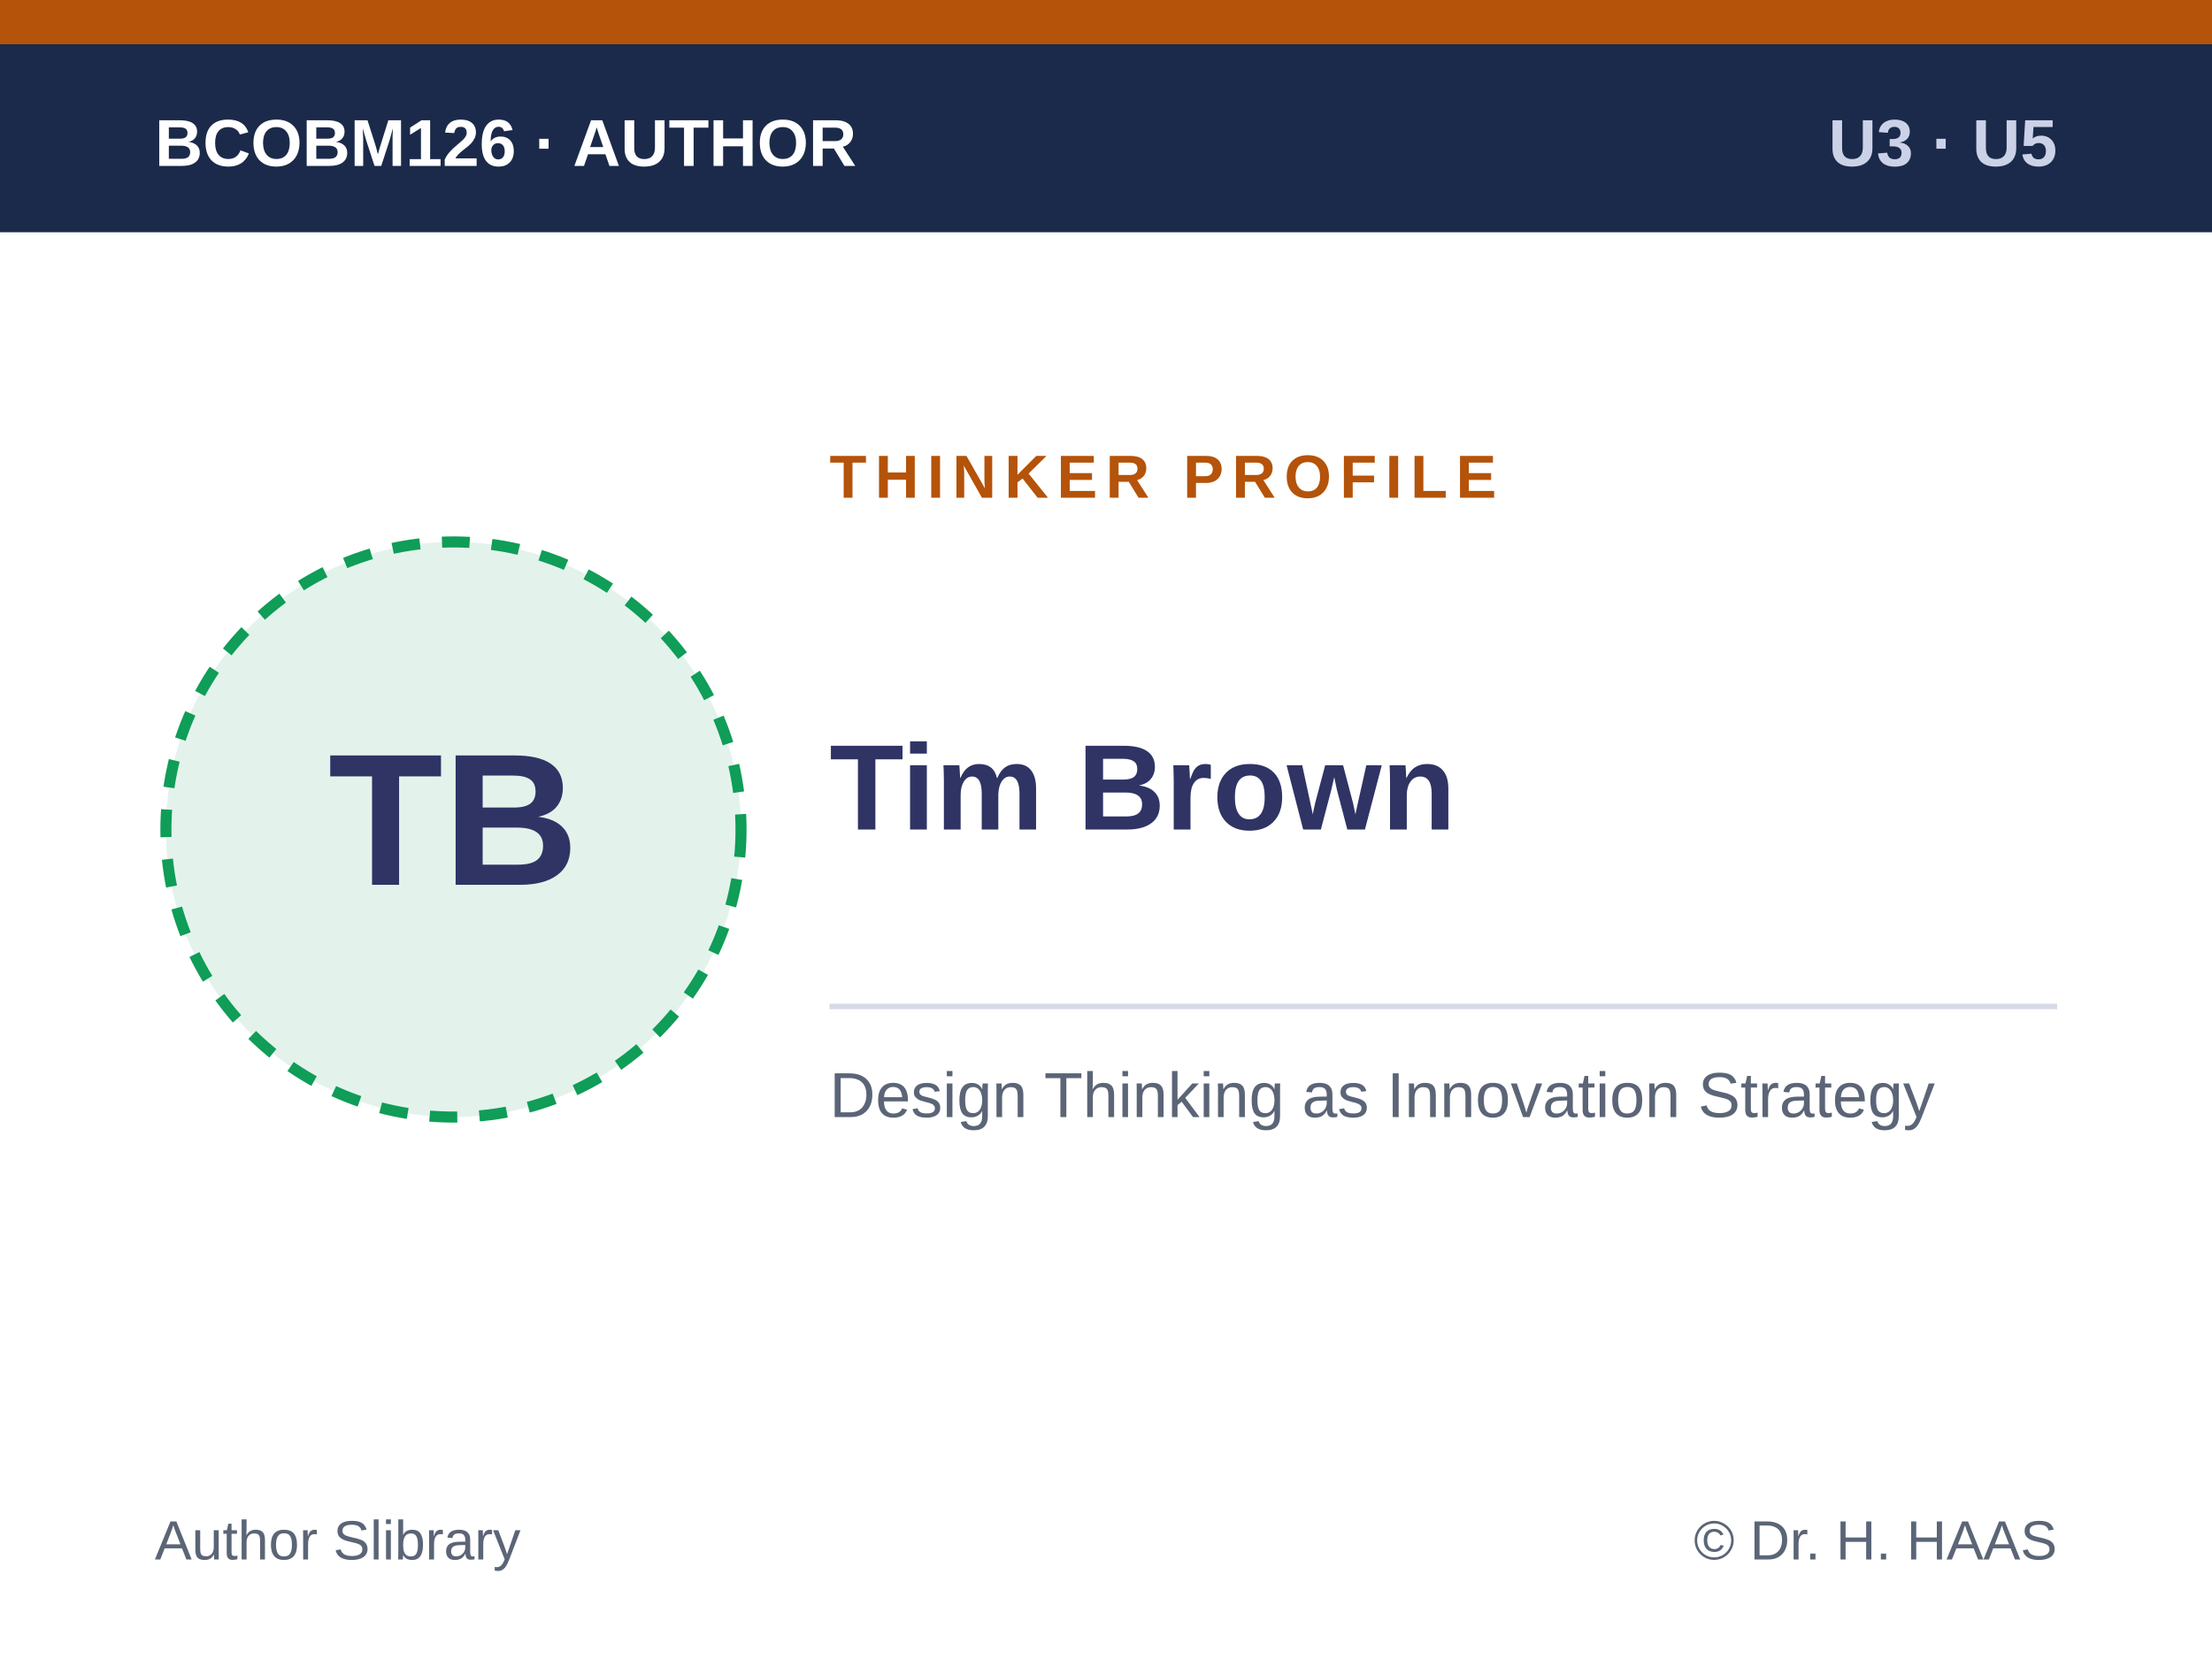
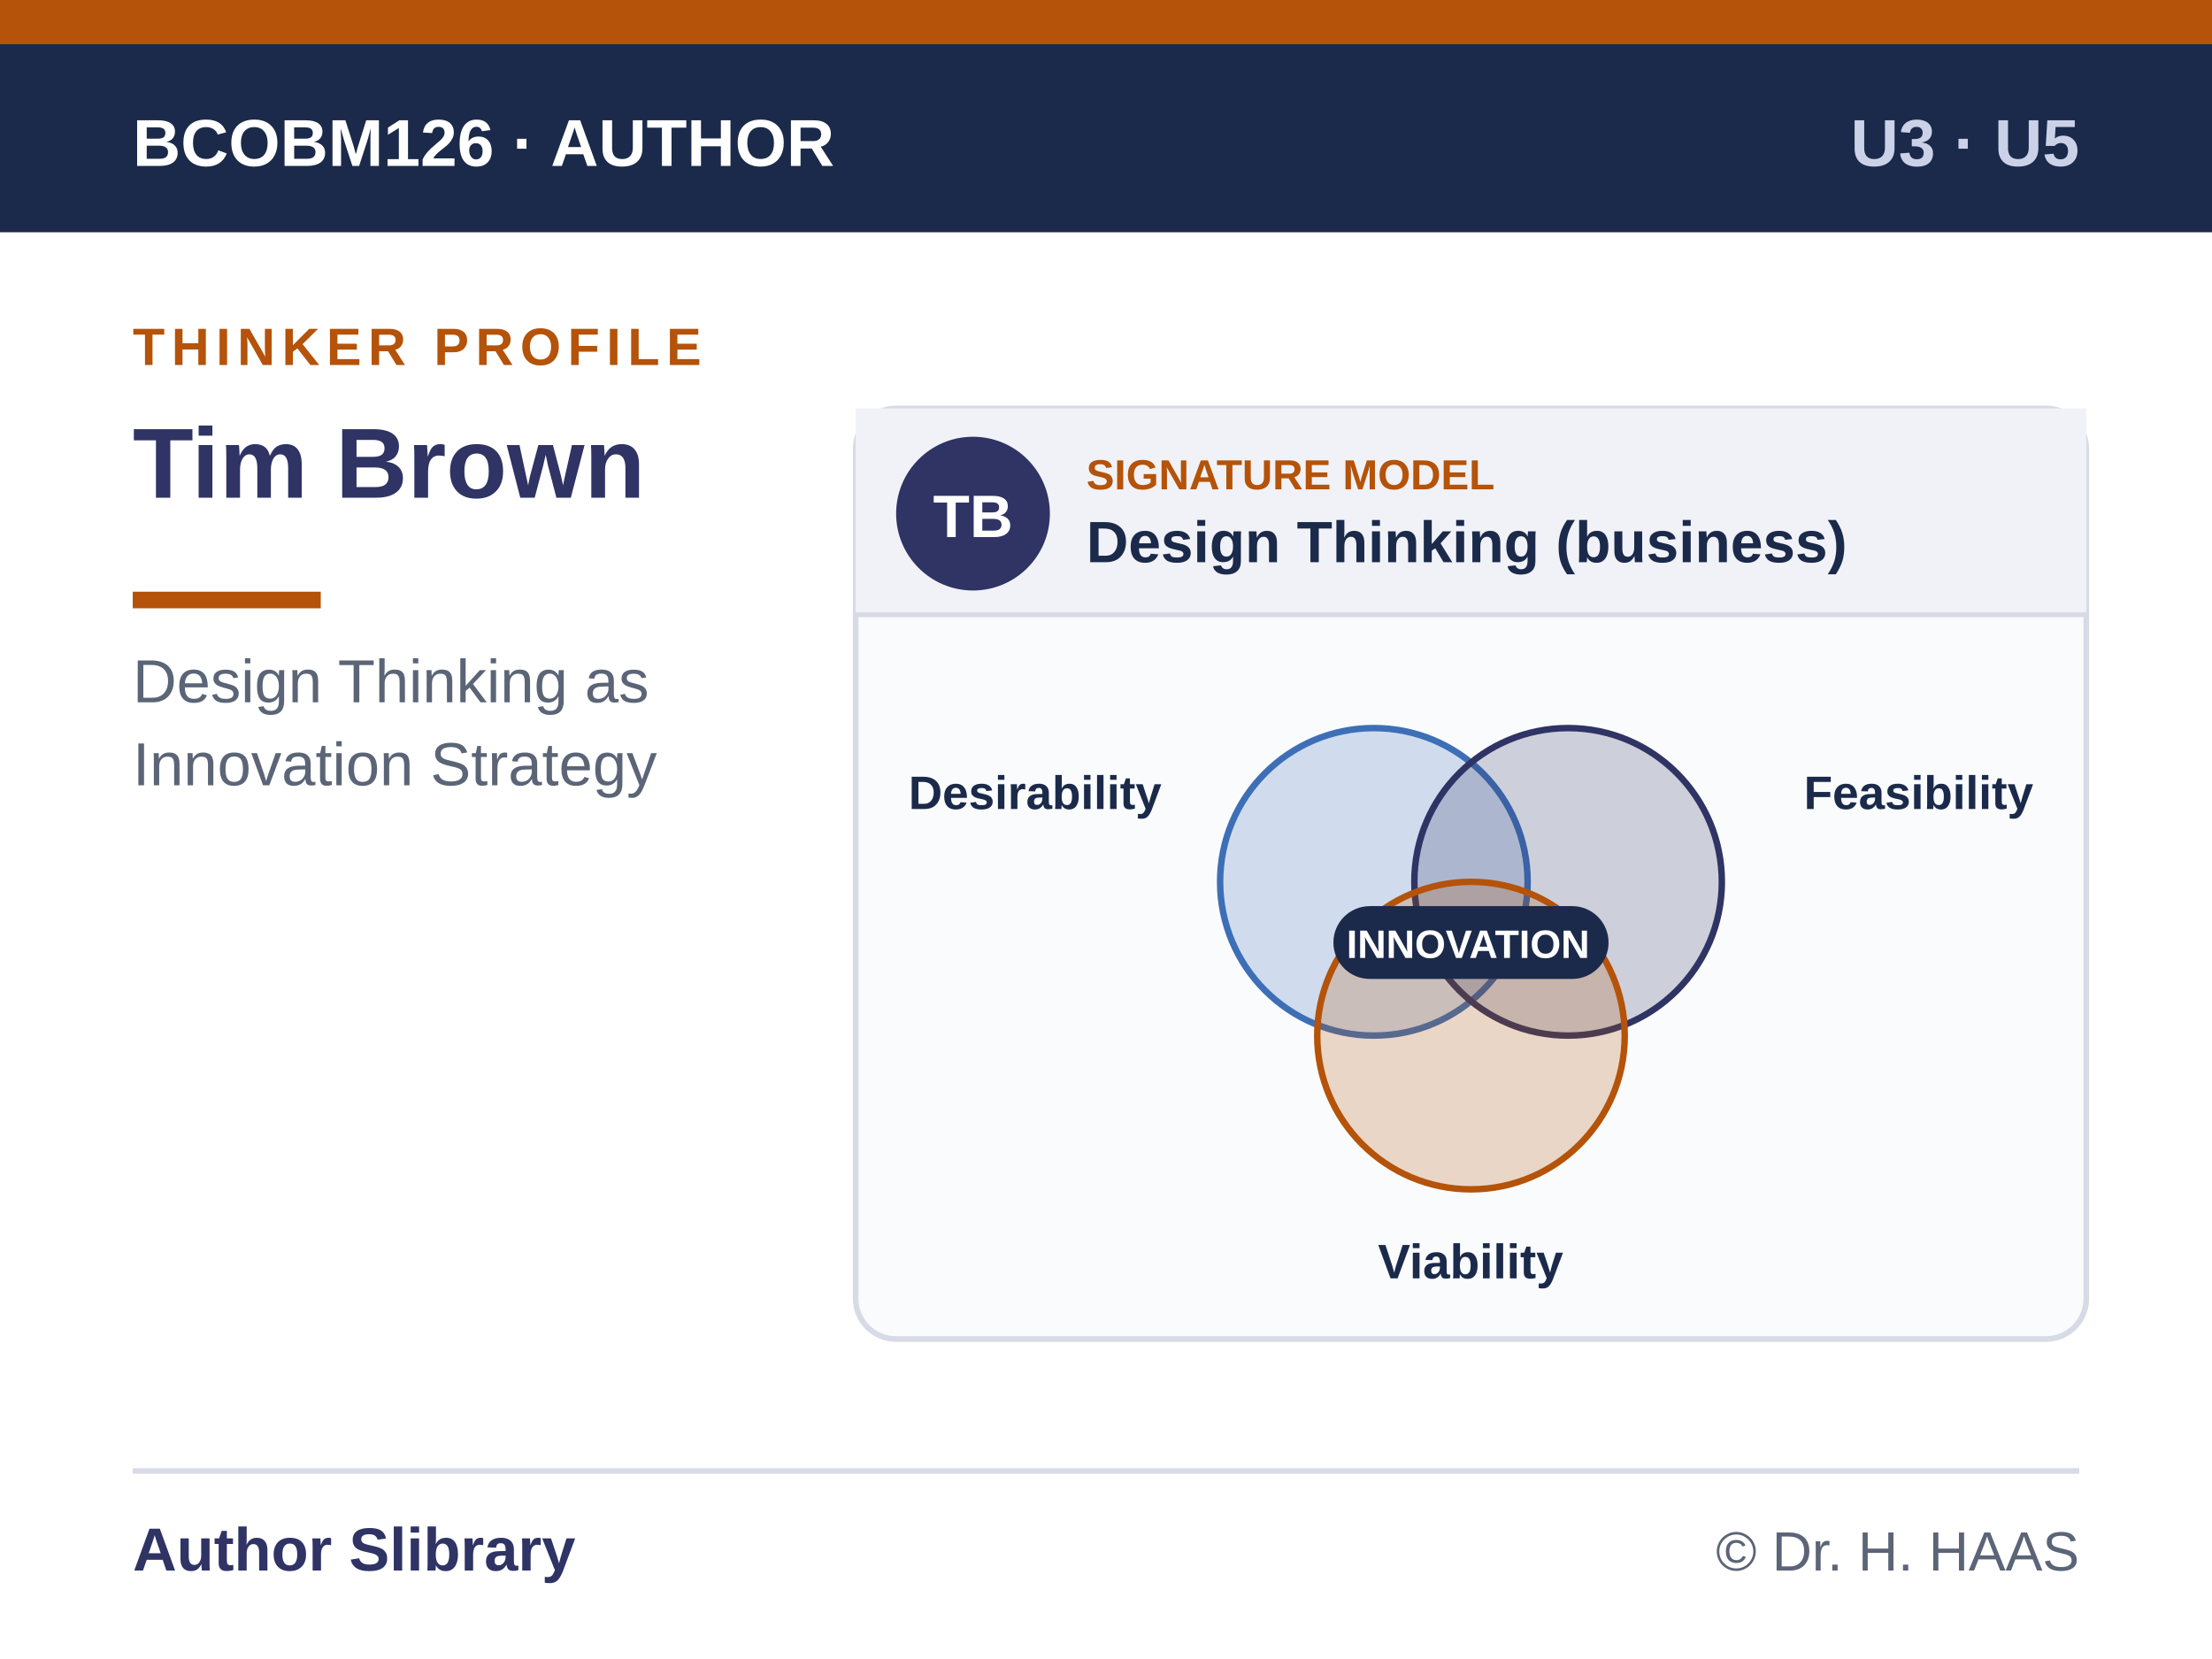
<svg xmlns="http://www.w3.org/2000/svg" viewBox="0 0 400 300" width="400" height="300" role="img" aria-label="Tim Brown author thumbnail">
  <rect width="400" height="300" fill="#ffffff" />
-   <rect width="400" height="8" fill="#B45309" />
+   <rect width="400" height="8" fill="#b45309" />
  <rect x="0" y="8" width="400" height="34" fill="#1B2A4A" />
-   <text x="28" y="30" font-family="Arial, Helvetica, sans-serif" font-size="12" font-weight="700" fill="#ffffff">BCOBM126 · AUTHOR</text>
-   <text x="372" y="30" text-anchor="end" font-family="Arial, Helvetica, sans-serif" font-size="12" font-weight="700" fill="#cbd2e8">U3 · U5</text>
-   <circle cx="82" cy="150" r="52" fill="#0f9d58" opacity="0.12" />
-   <circle cx="82" cy="150" r="52" fill="none" stroke="#0f9d58" stroke-width="2" stroke-dasharray="5 4" />
-   <text x="82" y="160" text-anchor="middle" font-family="Arial, Helvetica, sans-serif" font-size="34" font-weight="700" fill="#2F3465">TB</text>
-   <text x="150" y="90" font-family="Arial, Helvetica, sans-serif" font-size="11" font-weight="700" letter-spacing="1.5" fill="#B45309">THINKER PROFILE</text>
-   <text x="150" y="150" font-family="Arial, Helvetica, sans-serif" font-size="22" font-weight="700" fill="#2F3465">
-     <tspan x="150" dy="0">Tim Brown</tspan>
-   </text>
-   <line x1="150" y1="182" x2="372" y2="182" stroke="#d7dbe6" stroke-width="1" />
-   <text x="150" y="202" font-family="Arial, Helvetica, sans-serif" font-size="11.5" fill="#5b6577">Design Thinking as Innovation Strategy</text>
-   <text x="28" y="282" font-family="Arial, Helvetica, sans-serif" font-size="10" fill="#5b6577">Author Slibrary</text>
-   <text x="372" y="282" text-anchor="end" font-family="Arial, Helvetica, sans-serif" font-size="10" fill="#5b6577">© Dr. H. HAAS</text>
+   <text x="24" y="30" font-family="Arial, Helvetica, sans-serif" font-size="12" font-weight="700" fill="#ffffff">BCOBM126 · AUTHOR</text>
+   <text x="376" y="30" text-anchor="end" font-family="Arial, Helvetica, sans-serif" font-size="12" font-weight="700" fill="#cbd2e8">U3 · U5</text>
+   <text x="24" y="66" font-family="Arial, Helvetica, sans-serif" font-size="9.5" font-weight="700" letter-spacing="1.2" fill="#B45309">THINKER PROFILE</text>
+   <text x="24" y="90" font-family="Arial, Helvetica, sans-serif" font-size="18" font-weight="700" fill="#2F3465">Tim Brown</text>
+   <rect x="24" y="107" width="34" height="3" fill="#b45309" />
+   <text x="24" y="127" font-family="Arial, Helvetica, sans-serif" font-size="11" fill="#5b6577">Design Thinking as</text>
+   <text x="24" y="142" font-family="Arial, Helvetica, sans-serif" font-size="11" fill="#5b6577">Innovation Strategy</text>
+   <svg x="154.0" y="56.0" width="224.0" height="204.0" preserveAspectRatio="xMidYMid meet" version="1.1" viewBox="0 0 153.071 116">
+     <path transform="matrix(1,0,0,-1,0,116)" d="M5.5 .5H147.571C150.335 .5 152.571 2.736 152.571 5.5V110.5C152.571 113.264 150.335 115.5 147.571 115.5H5.5C2.736 115.5 .5 113.264 .5 110.5V5.5C.5 2.736 2.736 .5 5.5 .5Z" fill="#fafbfd" fill-rule="evenodd" />
+     <path transform="matrix(1,0,0,-1,0,116)" stroke-width=".7" stroke-linecap="butt" stroke-miterlimit="10" stroke-linejoin="miter" fill="none" stroke="#d7dbe6" d="M5.5 .5H147.571C150.335 .5 152.571 2.736 152.571 5.5V110.5C152.571 113.264 150.335 115.5 147.571 115.5H5.5C2.736 115.5 .5 113.264 .5 110.5V5.5C.5 2.736 2.736 .5 5.5 .5Z" />
+     <path transform="matrix(1,0,0,-1,0,116)" d="M.5 90H152.571V115.5H.5Z" fill="#f1f2f7" fill-rule="evenodd" />
+     <path transform="matrix(1,0,0,-1,0,116)" d="M24.5 102.5C24.5 107.747 20.247 112 15 112 9.753 112 5.5 107.747 5.5 102.5 5.5 97.253 9.753 93 15 93 20.247 93 24.5 97.253 24.5 102.5" fill="#2f3465" fill-rule="evenodd" />
+     <text fill="#ffffff" xml:space="preserve" transform="matrix(1 0 -0 1 0 116)" font-size="7.4" font-family="Arial, Helvetica, sans-serif" font-weight="bold">
+       <tspan y="-99.6" x="10.068 14.589">TB</tspan>
+     </text>
+     <text fill="#b45309" xml:space="preserve" transform="matrix(1 0 -0 1 0 116)" font-size="5.2" font-family="Arial, Helvetica, sans-serif" font-weight="bold">
+       <tspan y="-105.5" x="29 33.068 35.114 39.76 44.114 48.468 52.246 56.6 60.954 65.023 67.068 72 76.646 81 85.068">SIGNATURE MODEL</tspan>
+     </text>
+     <text fill="#1b2a4a" xml:space="preserve" transform="matrix(1 0 -0 1 0 116)" font-size="7.2" font-family="Arial, Helvetica, sans-serif" font-weight="bold">
+       <tspan y="-96.5" x="29 34.198 38.202 42.205 44.206 48.606 53.005 55.006 59.406 63.805 65.806 70.206 74.209 76.21 80.61 85.009 87.01 89.408 93.807 98.206 102.21 104.211 108.61 112.614 116.617 120.62">Design Thinking (business)</tspan>
+     </text>
+     <path transform="matrix(1,0,0,-1,0,116)" stroke-width=".6" stroke-linecap="round" stroke-miterlimit="10" stroke-linejoin="miter" fill="none" stroke="#d7dbe6" d="M.5 90H152.571" />
+     <path transform="matrix(1,0,0,-1,6.035455,110)" d="M77.5 51C77.5 61.493 68.993 70 58.5 70 48.007 70 39.5 61.493 39.5 51 39.5 40.507 48.007 32 58.5 32 68.993 32 77.5 40.507 77.5 51" fill="#3d6fb6" fill-opacity=".22" fill-rule="evenodd" />
+     <path transform="matrix(1,0,0,-1,6.035455,110)" stroke-width=".8" stroke-linecap="butt" stroke-miterlimit="10" stroke-linejoin="miter" fill="none" stroke="#3d6fb6" d="M77.5 51C77.5 61.493 68.993 70 58.5 70 48.007 70 39.5 61.493 39.5 51 39.5 40.507 48.007 32 58.5 32 68.993 32 77.5 40.507 77.5 51" />
+     <path transform="matrix(1,0,0,-1,6.035455,110)" d="M101.5 51C101.5 61.493 92.993 70 82.5 70 72.007 70 63.5 61.493 63.5 51 63.5 40.507 72.007 32 82.5 32 92.993 32 101.5 40.507 101.5 51" fill="#2f3465" fill-opacity=".22" fill-rule="evenodd" />
+     <path transform="matrix(1,0,0,-1,6.035455,110)" stroke-width=".8" stroke-linecap="butt" stroke-miterlimit="10" stroke-linejoin="miter" fill="none" stroke="#2f3465" d="M101.5 51C101.5 61.493 92.993 70 82.5 70 72.007 70 63.5 61.493 63.5 51 63.5 40.507 72.007 32 82.5 32 92.993 32 101.5 40.507 101.5 51" />
+     <path transform="matrix(1,0,0,-1,6.035455,110)" d="M89.5 32C89.5 42.493 80.993 51 70.5 51 60.007 51 51.5 42.493 51.5 32 51.5 21.507 60.007 13 70.5 13 80.993 13 89.5 21.507 89.5 32" fill="#b45309" fill-opacity=".22" fill-rule="evenodd" />
+     <path transform="matrix(1,0,0,-1,6.035455,110)" stroke-width=".8" stroke-linecap="butt" stroke-miterlimit="10" stroke-linejoin="miter" fill="none" stroke="#b45309" d="M89.5 32C89.5 42.493 80.993 51 70.5 51 60.007 51 51.5 42.493 51.5 32 51.5 21.507 60.007 13 70.5 13 80.993 13 89.5 21.507 89.5 32" />
+     <text fill="#1b2a4a" xml:space="preserve" transform="matrix(1 0 -0 1 6.035455 110)" font-size="5.8" font-family="Arial, Helvetica, sans-serif" font-weight="bold">
+       <tspan y="-60" x="1 5.188 8.412 11.637 13.25 15.506 18.731 22.274 23.887 25.499 27.112 29.043">Desirability</tspan>
+     </text>
+     <text fill="#1b2a4a" xml:space="preserve" transform="matrix(1 0 -0 1 6.035455 110)" font-size="5.8" font-family="Arial, Helvetica, sans-serif" font-weight="bold">
+       <tspan y="-60" x="111.632 115.176 118.401 121.626 124.85 126.463 130.007 131.619 133.231 134.844 136.775">Feasibility</tspan>
+     </text>
+     <text fill="#1b2a4a" xml:space="preserve" transform="matrix(1 0 -0 1 6.035455 110)" font-size="6" font-family="Arial, Helvetica, sans-serif" font-weight="bold">
+       <tspan y="-2" x="58.995 62.997 64.665 68.001 71.667 73.335 75.003 76.671 78.669">Viability</tspan>
+     </text>
+     <path transform="matrix(1,0,0,-1,6.035455,110)" d="M58 39H83C85.488 39 87.5 41.012 87.5 43.5 87.5 45.988 85.488 48 83 48H58C55.512 48 53.5 45.988 53.5 43.5 53.5 41.012 55.512 39 58 39Z" fill="#1b2a4a" fill-rule="evenodd" />
+     <text fill="#ffffff" xml:space="preserve" transform="matrix(1 0 -0 1 6.035455 110)" font-size="4.9" font-family="Arial, Helvetica, sans-serif" font-weight="bold">
+       <tspan y="-41.6" x="55.119 56.481 60.019 63.557 67.369 70.637 74.175 77.169 78.531 82.343">INNOVATION</tspan>
+     </text>
+   </svg>
+   <line x1="24" y1="266" x2="376" y2="266" stroke="#d7dbe6" stroke-width="1" />
+   <text x="24" y="284" font-family="Arial, Helvetica, sans-serif" font-size="11" font-weight="700" fill="#2F3465">Author Slibrary</text>
+   <text x="376" y="284" text-anchor="end" font-family="Arial, Helvetica, sans-serif" font-size="10" fill="#5b6577">© Dr. H. HAAS</text>
</svg>
